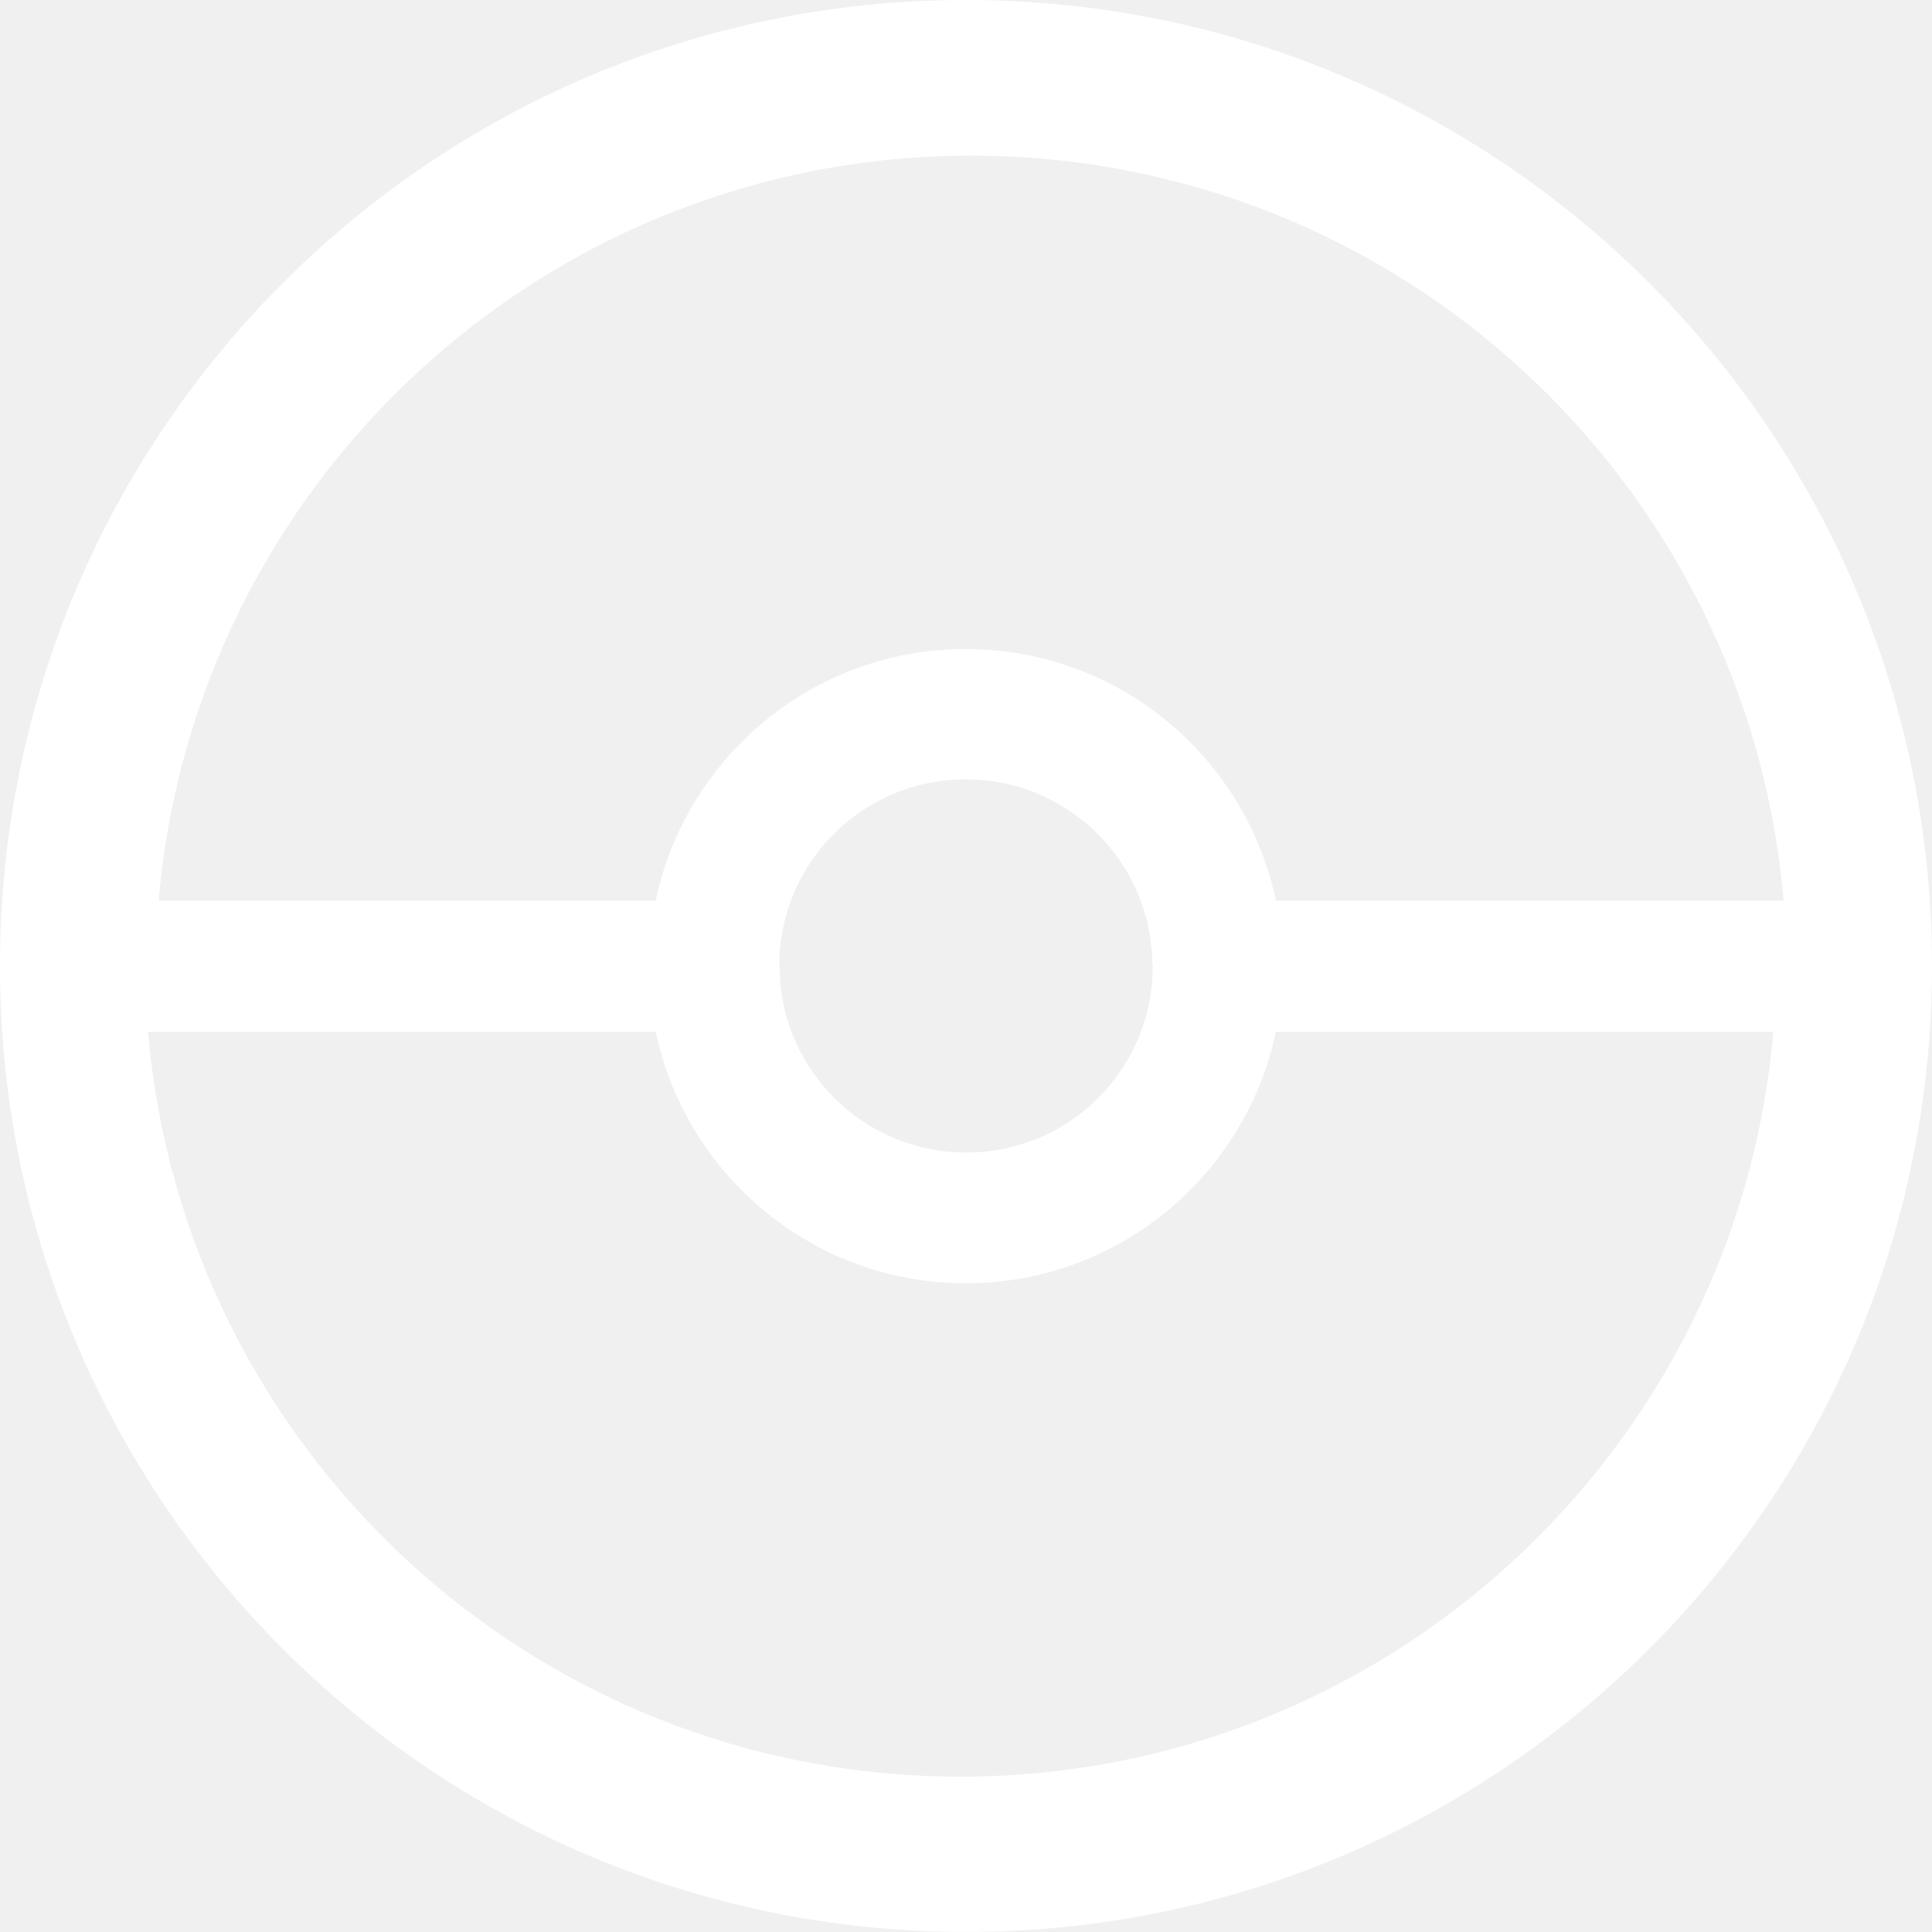
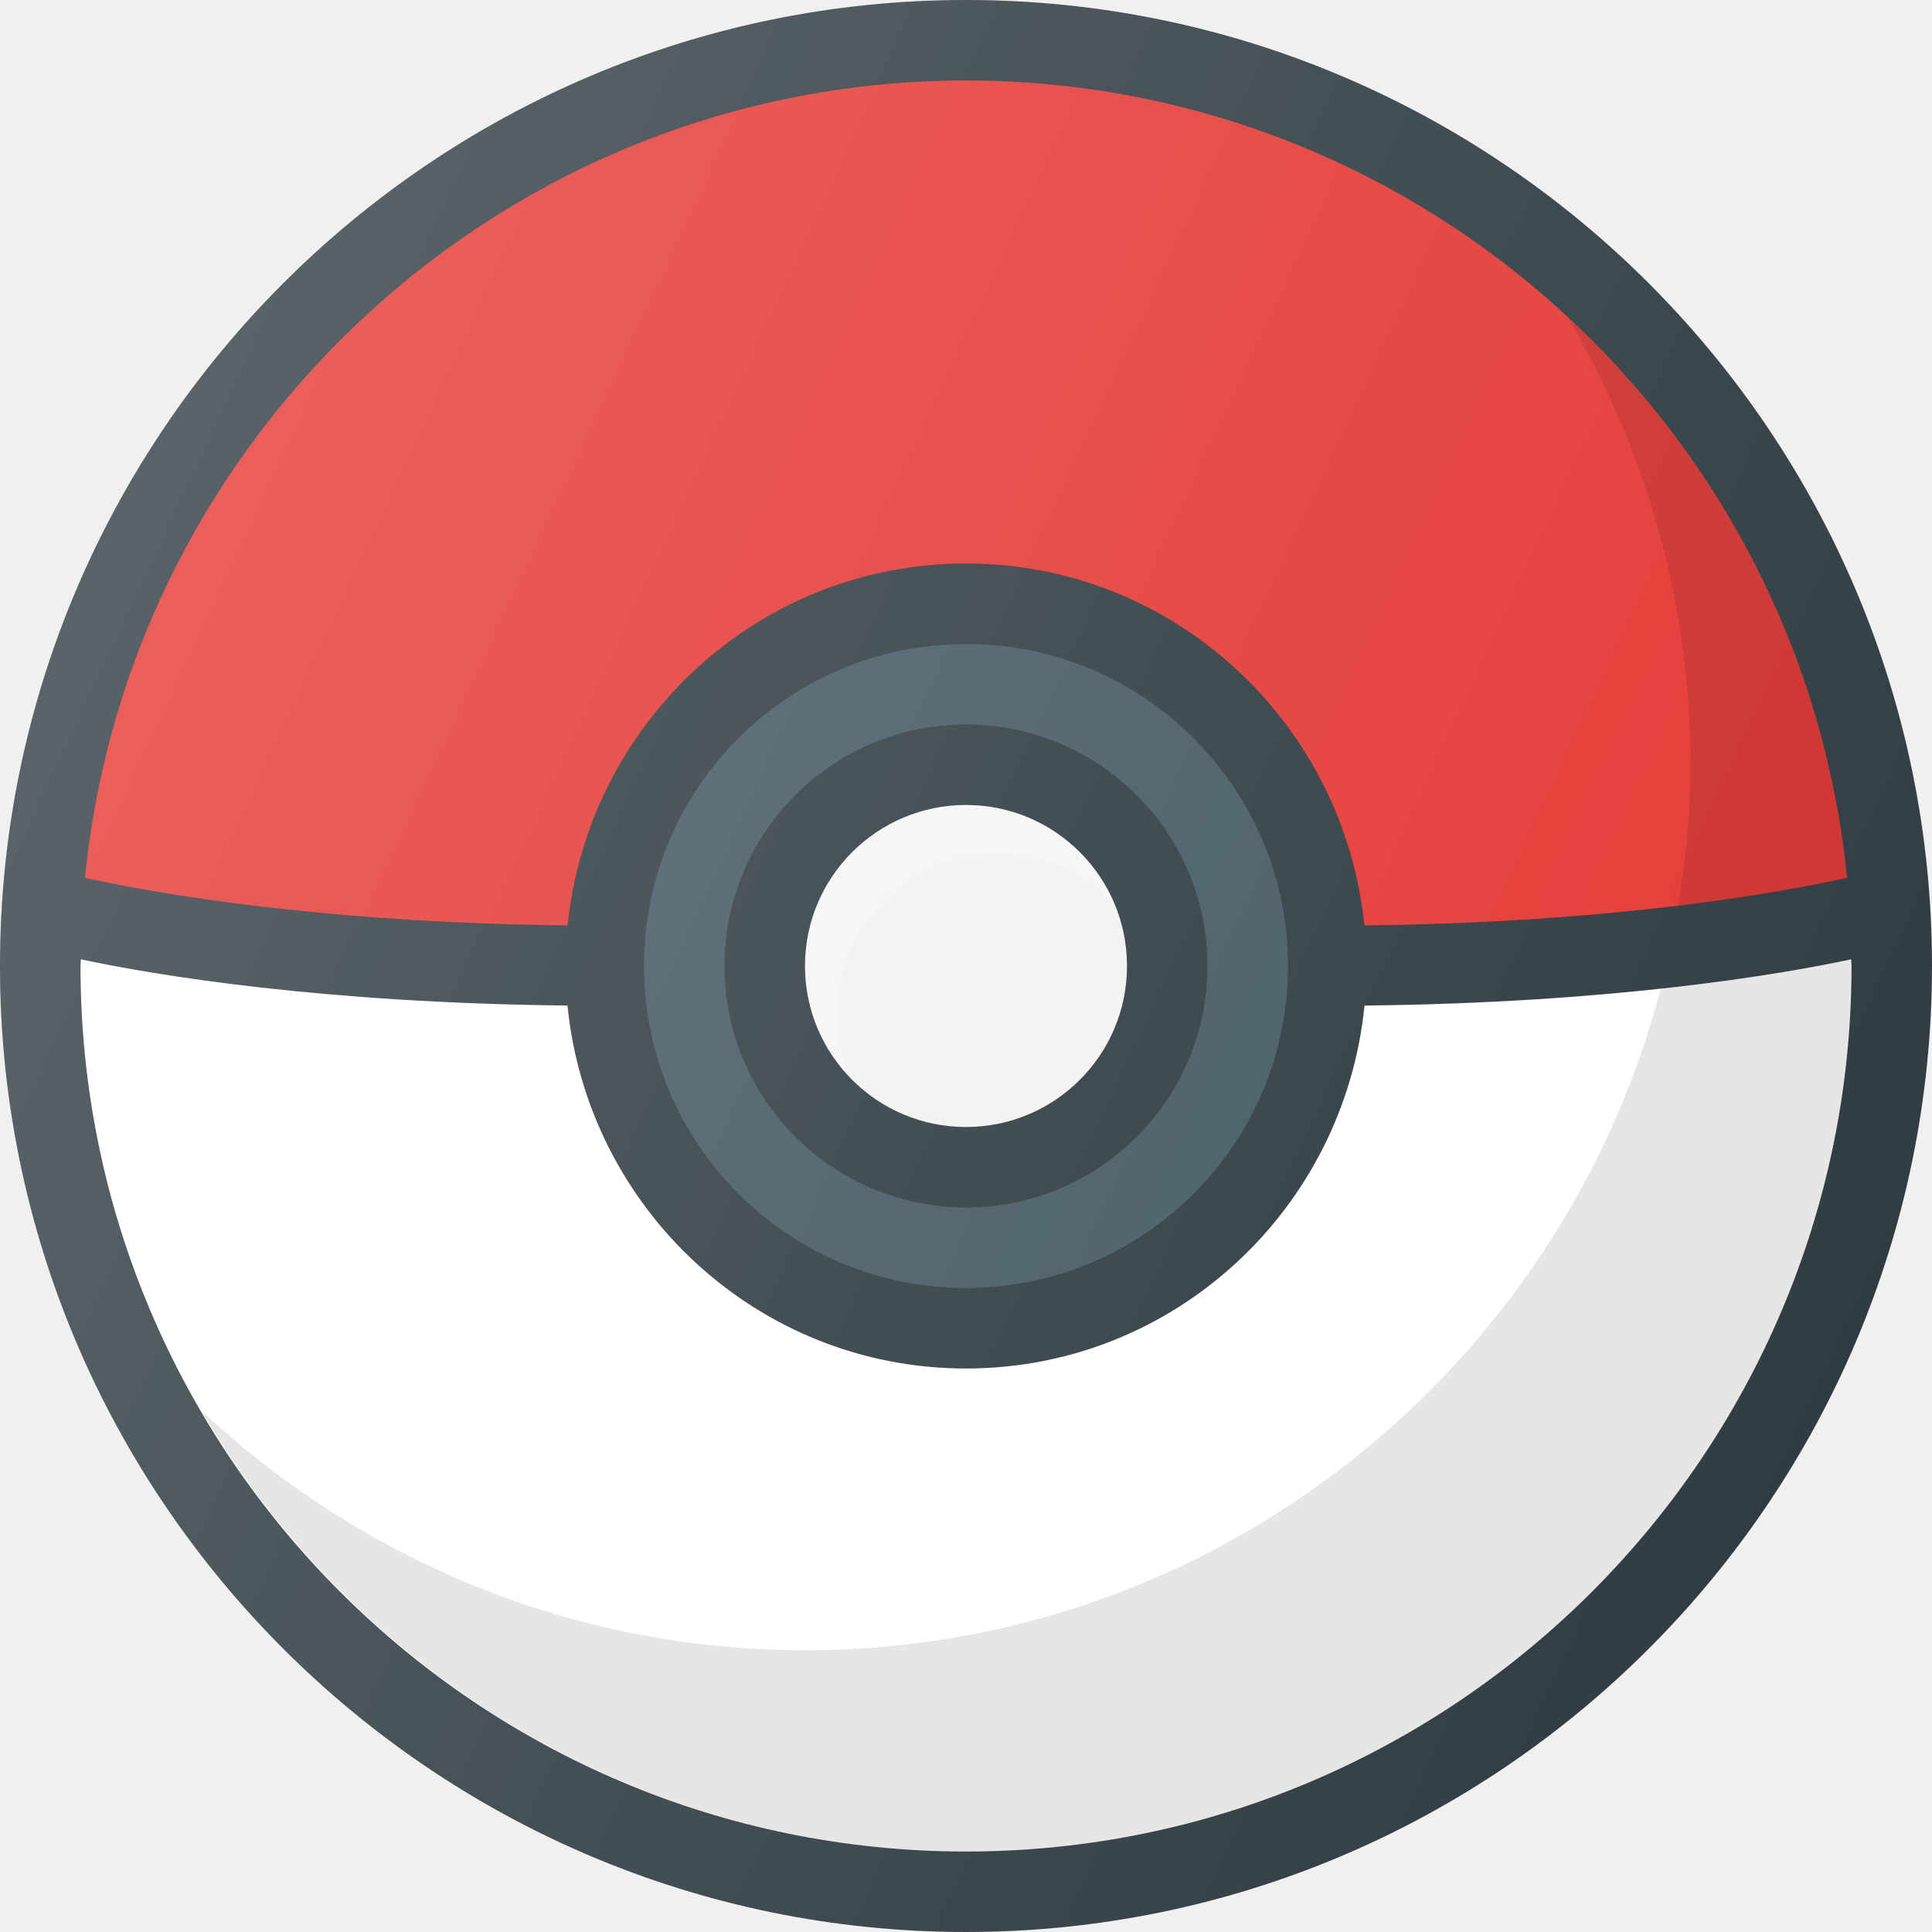
- <svg xmlns="http://www.w3.org/2000/svg" width="32" height="32" viewBox="0 0 32 32" fill="none">
-   <path d="M16.084 2.578C23.154 2.578 28.953 8.003 29.541 14.917H21.133C20.633 12.539 18.524 10.75 15.997 10.75C13.469 10.75 11.361 12.539 10.861 14.917H2.628C3.222 8.003 9.021 2.578 16.084 2.578ZM18.893 14.917C19.019 15.255 19.087 15.618 19.087 15.999H19.094C19.094 16.381 19.025 16.744 18.9 17.082C18.462 18.258 17.329 19.09 16.003 19.09C14.677 19.09 13.544 18.252 13.107 17.082C12.981 16.744 12.913 16.381 12.913 15.999H12.906C12.906 15.618 12.975 15.255 13.1 14.917C13.538 13.741 14.671 12.908 15.997 12.908C17.323 12.908 18.456 13.747 18.893 14.917ZM15.909 29.427C8.84 29.427 3.04 24.002 2.452 17.088H10.861C11.361 19.466 13.469 21.255 15.997 21.255C18.524 21.255 20.633 19.466 21.133 17.088H29.372C28.778 23.996 22.979 29.427 15.909 29.427ZM15.997 0C7.163 0 0 7.164 0 15.999C0 24.834 7.163 31.999 15.997 31.999C24.831 31.999 32 24.841 32 15.999C32 7.158 24.837 0 15.997 0Z" fill="white" />
+ <svg xmlns="http://www.w3.org/2000/svg" version="1.1" id="Capa_1" x="0px" y="0px" viewBox="0 0 512 512" style="enable-background:new 0 0 512 512;" xml:space="preserve">
+   <path style="fill:#303C42;" d="M256,0C114.844,0,0,114.844,0,256s114.844,256,256,256s256-114.844,256-256S397.156,0,256,0z" />
+   <path style="fill:#E53935;" d="M256,21.333c121.508,0,221.715,92.837,233.483,211.299c-17.362,3.845-61.466,11.878-127.904,12.608  c-5.484-53.704-50.452-95.908-105.579-95.908s-100.095,42.203-105.579,95.908c-66.438-0.73-110.542-8.763-127.904-12.608  C34.285,114.171,134.492,21.333,256,21.333z" />
+   <circle style="fill:#455A64;" cx="256" cy="256" r="85.333" />
+   <path style="fill:#FFFFFF;" d="M256,490.667C126.604,490.667,21.333,385.396,21.333,256c0-0.596,0.086-1.171,0.09-1.766  c20.31,4.324,64.224,11.547,128.97,12.251c5.357,53.837,50.385,96.181,105.607,96.181s100.25-42.344,105.607-96.181  c64.746-0.704,108.66-7.927,128.97-12.251c0.004,0.595,0.09,1.169,0.09,1.766C490.667,385.396,385.396,490.667,256,490.667z" />
+   <circle style="fill:#303C42;" cx="256" cy="256" r="64" />
+   <circle style="fill:#F2F2F2;" cx="256" cy="256" r="42.667" />
+   <path style="opacity:0.2;fill:#FFFFFF;enable-background:new    ;" d="M221.777,268.888c0-23.531,19.135-42.667,42.667-42.667  c12.215,0,23.169,5.224,30.954,13.475c-6.418-15.456-21.643-26.363-39.398-26.363c-23.531,0-42.667,19.135-42.667,42.667  c0,11.316,4.501,21.548,11.712,29.191C222.957,280.163,221.777,274.664,221.777,268.888z" />
+   <linearGradient id="SVGID_1_" gradientUnits="userSpaceOnUse" x1="-45.578" y1="639.555" x2="-23.828" y2="629.414" gradientTransform="matrix(21.3333 0 0 -21.3333 996.3334 13791.667)">
+     <stop offset="0" style="stop-color:#FFFFFF;stop-opacity:0.2" />
+     <stop offset="1" style="stop-color:#FFFFFF;stop-opacity:0" />
+   </linearGradient>
+   <path style="fill:url(#SVGID_1_);" d="M256,0C114.844,0,0,114.844,0,256s114.844,256,256,256s256-114.844,256-256S397.156,0,256,0z" />
+   <path style="opacity:0.1;enable-background:new    ;" d="M444.74,239.997c21.049-2.556,36.18-5.467,44.743-7.365  c-5.801-58.395-33.158-110.496-73.897-148.387C436.051,119.059,448,159.449,448,202.667C448,215.4,446.702,227.809,444.74,239.997z" />
+   <path style="opacity:0.1;enable-background:new    ;" d="M490.577,254.234c-10.544,2.245-27.586,5.257-50.467,7.747  C413.73,362.698,322.204,437.333,213.333,437.333c-61.789,0-117.908-24.186-159.859-63.361  C94.217,443.637,169.635,490.667,256,490.667c129.396,0,234.667-105.271,234.667-234.667  C490.667,255.404,490.581,254.829,490.577,254.234z" />
+   <g>
+ </g>
+   <g>
+ </g>
+   <g>
+ </g>
+   <g>
+ </g>
+   <g>
+ </g>
+   <g>
+ </g>
+   <g>
+ </g>
+   <g>
+ </g>
+   <g>
+ </g>
+   <g>
+ </g>
+   <g>
+ </g>
+   <g>
+ </g>
+   <g>
+ </g>
+   <g>
+ </g>
+   <g>
+ </g>
</svg>
